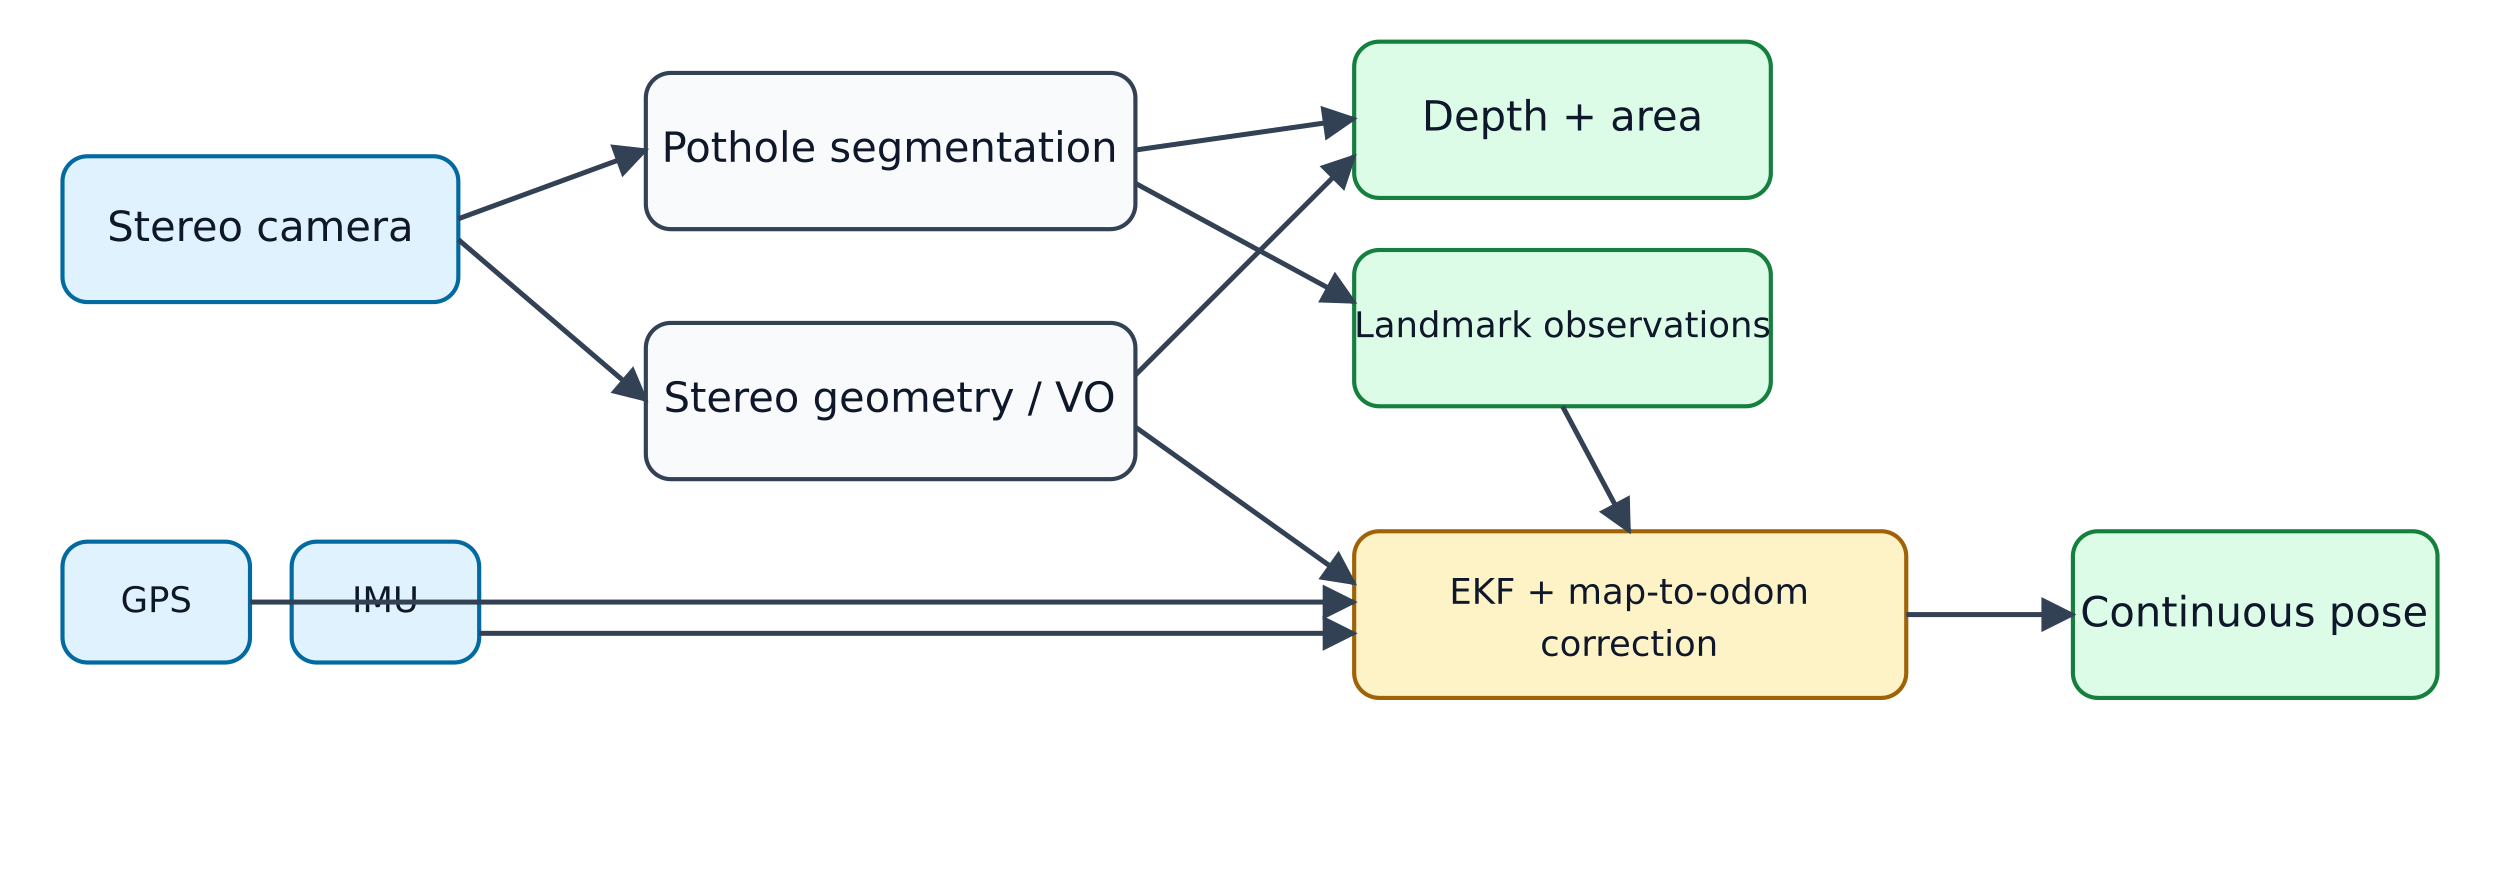
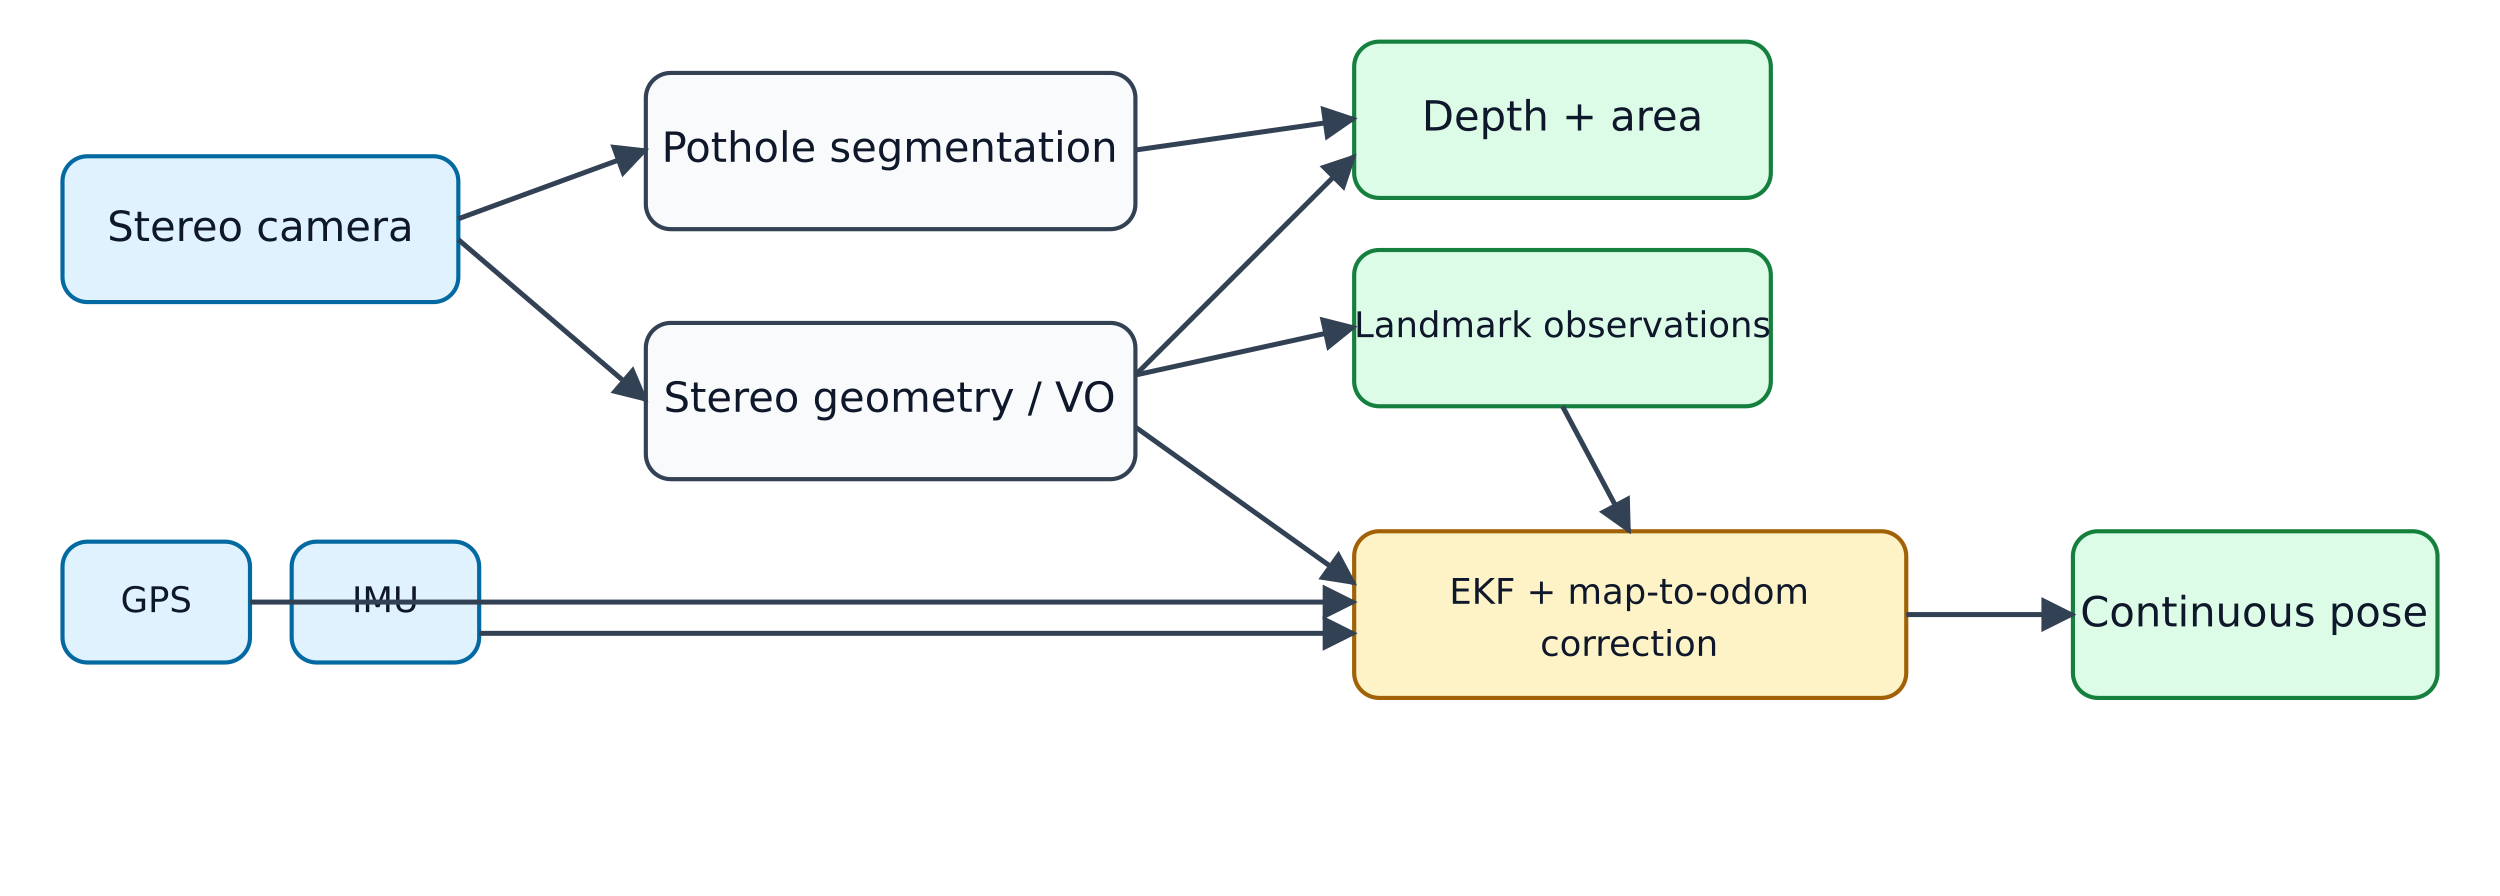
<svg xmlns="http://www.w3.org/2000/svg" viewBox="0 0 1200 430" role="img" aria-labelledby="title desc">
  <defs>
    <marker id="arrow" viewBox="0 0 10 10" refX="9" refY="5" markerWidth="7" markerHeight="7" orient="auto-start-reverse">
      <path d="M 0 0 L 10 5 L 0 10 z" fill="#334155" />
    </marker>
    <style>
      .box { fill:#f8fafc; stroke:#334155; stroke-width:2; rx:12; }
      .sensor { fill:#e0f2fe; stroke:#0369a1; }
      .output { fill:#dcfce7; stroke:#15803d; }
      .fusion { fill:#fef3c7; stroke:#a16207; }
      .line { stroke:#334155; stroke-width:2.4; fill:none; marker-end:url(#arrow); }
      .label { font-family:"DejaVu Sans",sans-serif; font-size:20px; fill:#0f172a; text-anchor:middle; dominant-baseline:middle; }
      .small { font-size:17px; }
    </style>
  </defs>
  <rect class="box sensor" x="30" y="75" width="190" height="70" />
  <text class="label" x="125" y="110">Stereo camera</text>
  <rect class="box sensor" x="30" y="260" width="90" height="58" />
  <text class="label small" x="75" y="289">GPS</text>
  <rect class="box sensor" x="140" y="260" width="90" height="58" />
  <text class="label small" x="185" y="289">IMU</text>
  <rect class="box" x="310" y="35" width="235" height="75" />
  <text class="label" x="427" y="72">Pothole segmentation</text>
  <rect class="box" x="310" y="155" width="235" height="75" />
  <text class="label" x="427" y="192">Stereo geometry / VO</text>
  <rect class="box output" x="650" y="20" width="200" height="75" />
  <text class="label" x="750" y="57">Depth + area</text>
  <rect class="box output" x="650" y="120" width="200" height="75" />
  <text class="label small" x="750" y="157">Landmark observations</text>
  <rect class="box fusion" x="650" y="255" width="265" height="80" />
  <text class="label small" x="782" y="285">EKF + map-to-odom</text>
  <text class="label small" x="782" y="310">correction</text>
  <rect class="box output" x="995" y="255" width="175" height="80" />
  <text class="label" x="1082" y="295">Continuous pose</text>
  <path class="line" d="M220 105 L310 72" />
  <path class="line" d="M220 115 L310 192" />
  <path class="line" d="M545 72 L650 57" />
  <path class="line" d="M545 180 L650 75" />
-   <path class="line" d="M545 88 L650 145" />
+   <path class="line" d="M545 180 L650 157" />
  <path class="line" d="M545 205 L650 280" />
  <path class="line" d="M120 289 L650 289" />
  <path class="line" d="M230 304 L650 304" />
  <path class="line" d="M750 195 L782 255" />
  <path class="line" d="M915 295 L995 295" />
</svg>
